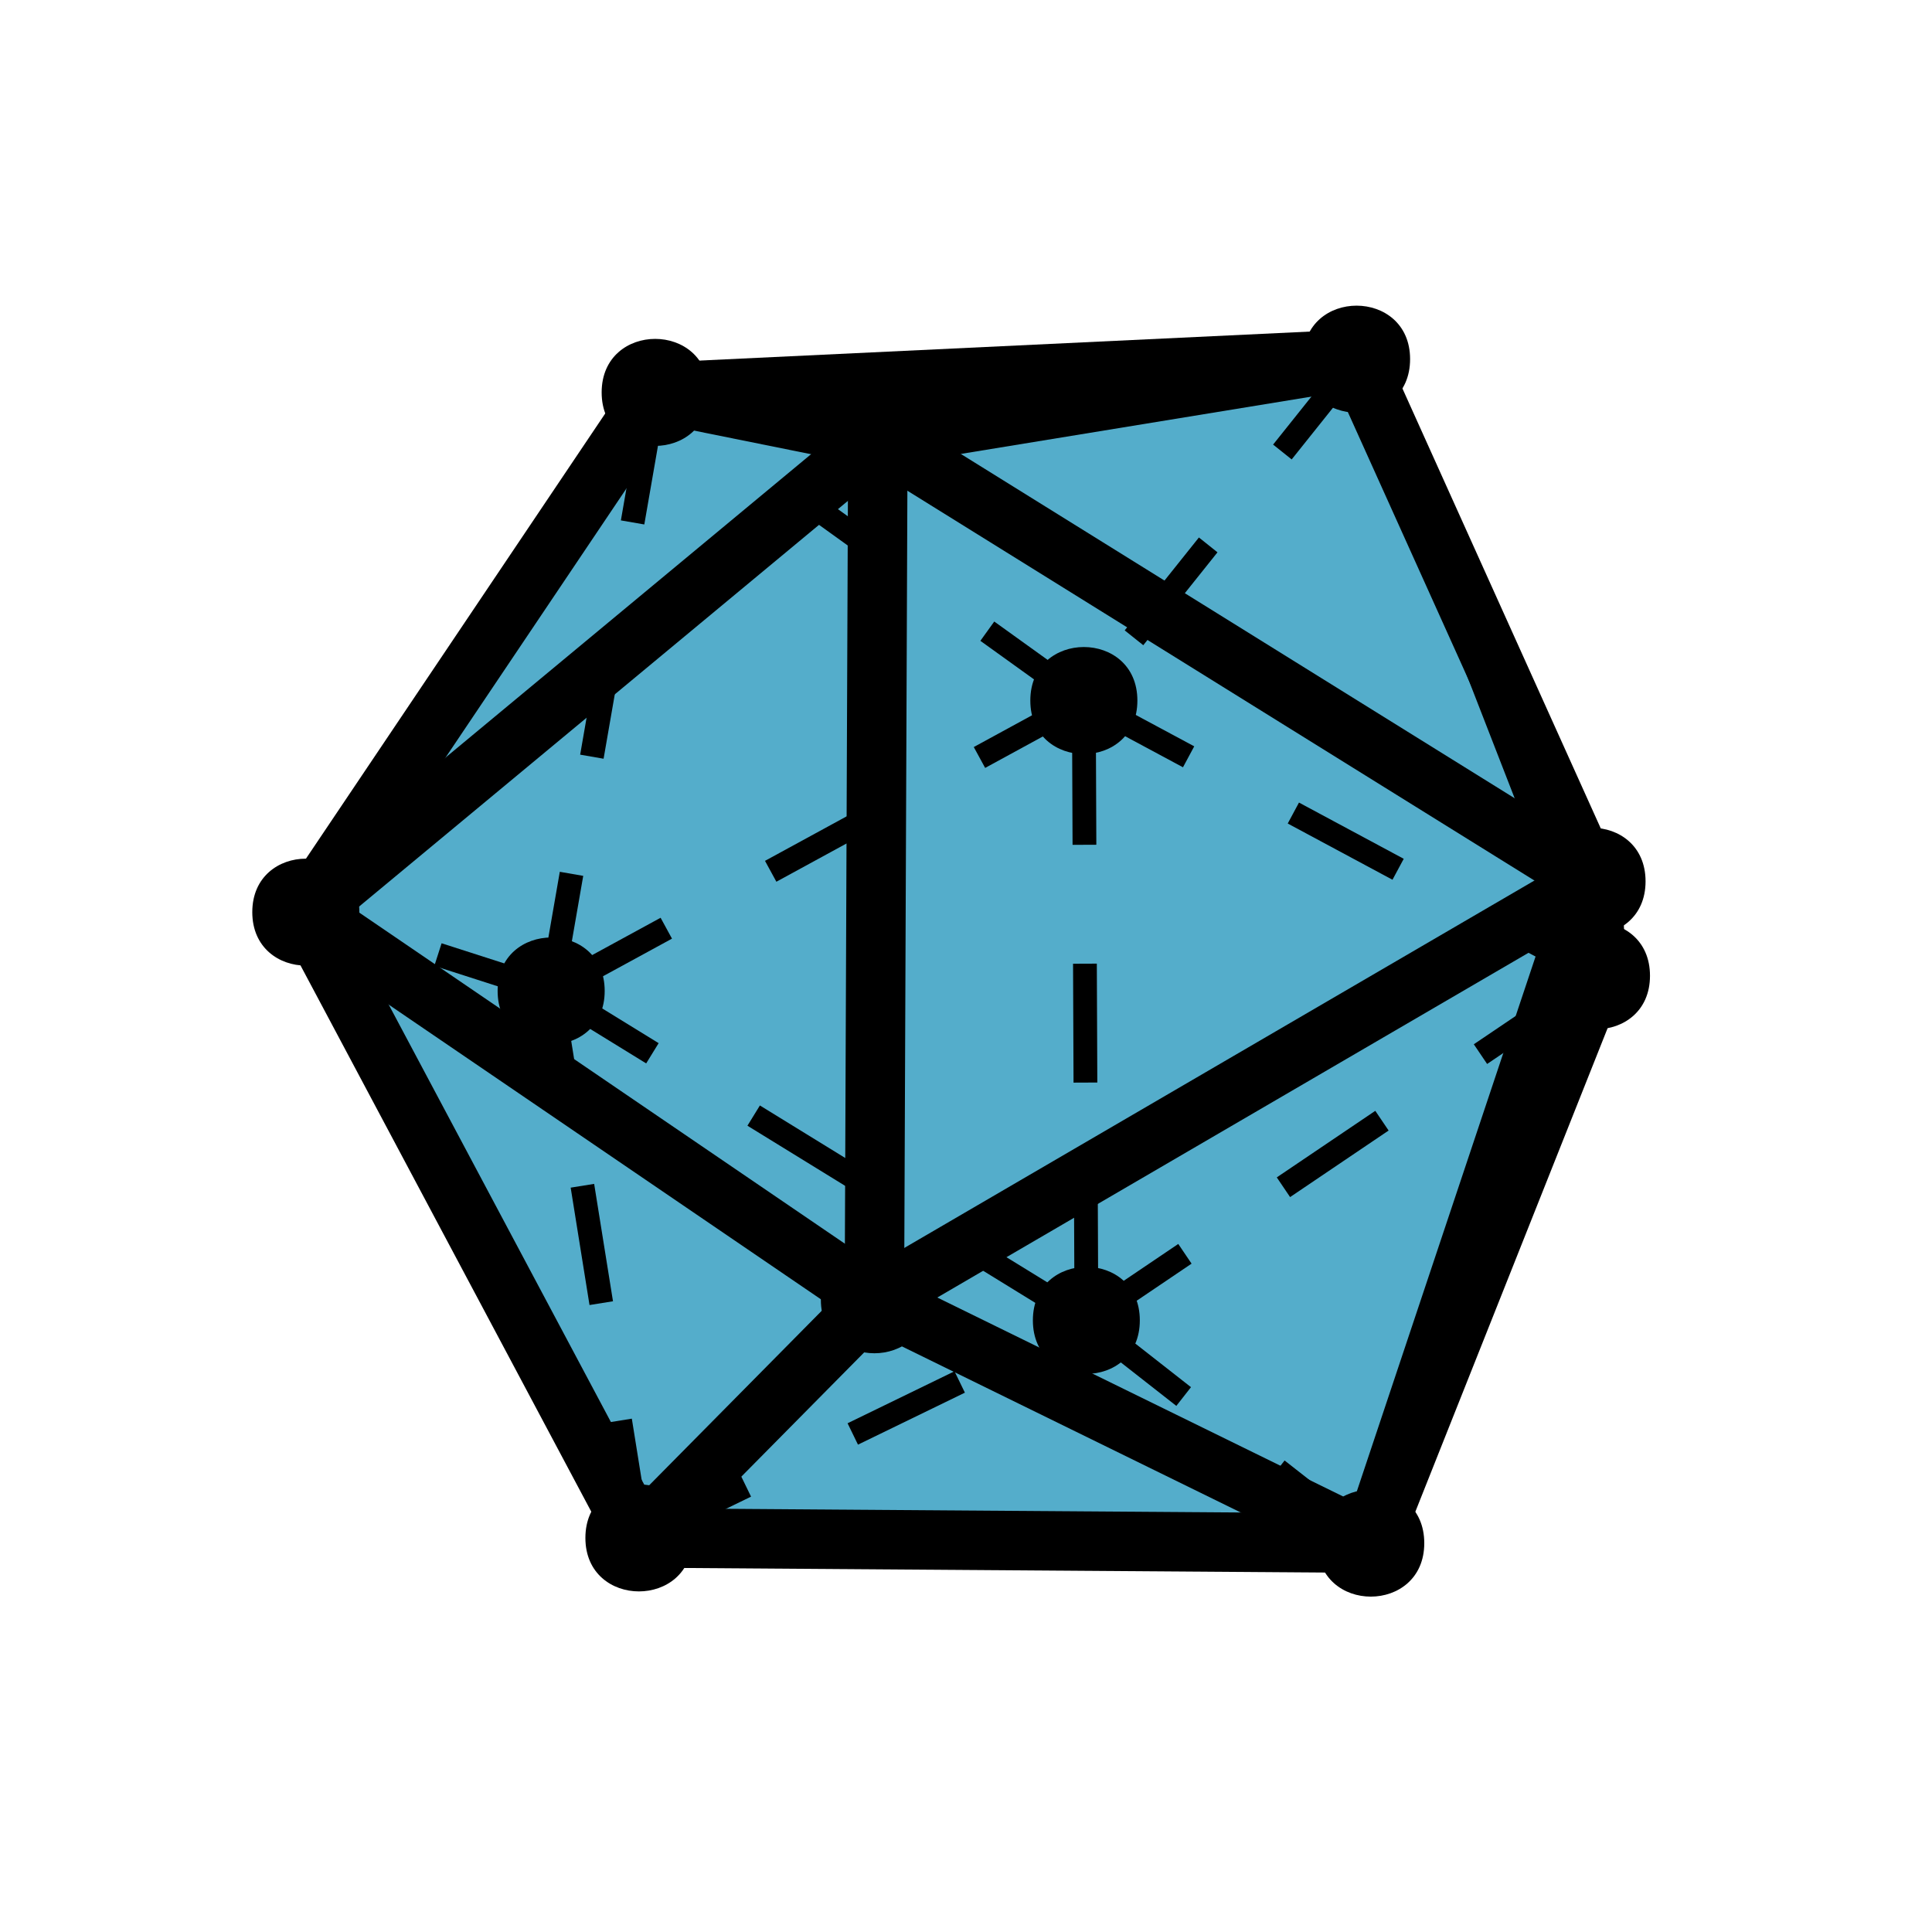
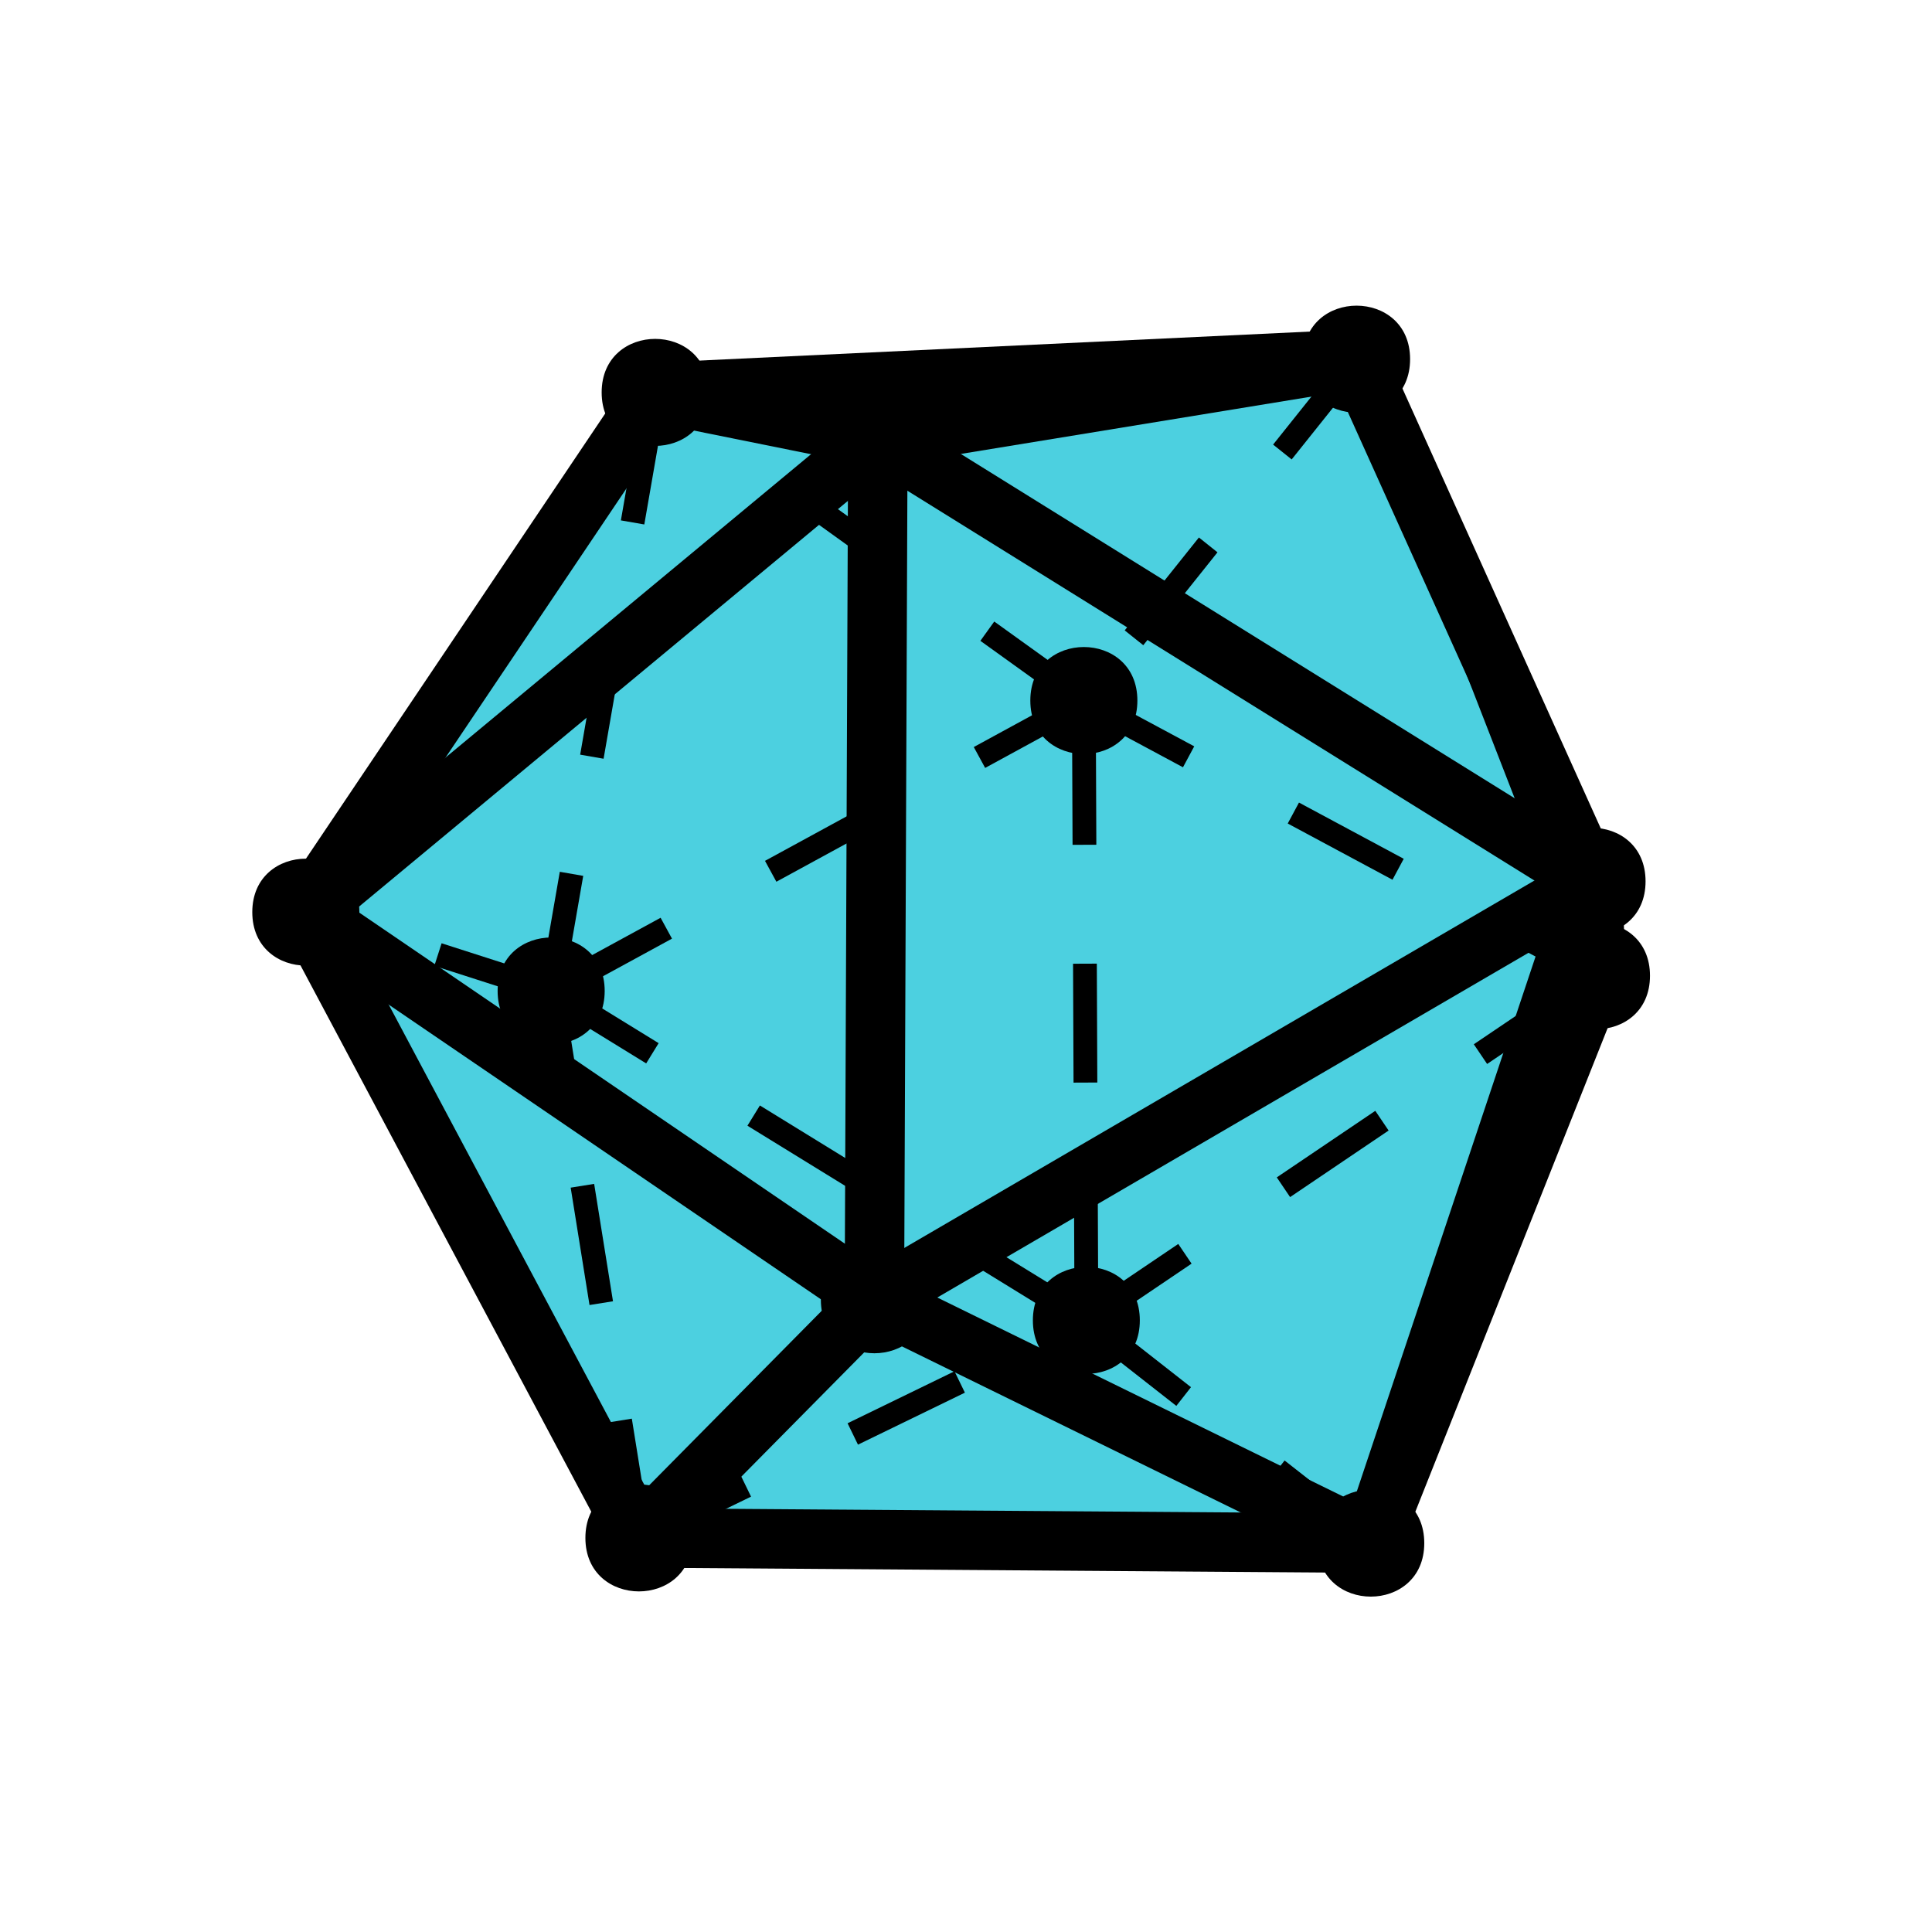
<svg xmlns="http://www.w3.org/2000/svg" width="65pt" height="65pt" viewBox="0 0 65 65" version="1.1">
-   <g id="surface124498">
-     <path style=" stroke:none;fill-rule:evenodd;fill:rgb(32.9%,67.8%,79.6%);fill-opacity:1;" d="M 21.496 51.742 L 10.289 30.688 L 22.043 13.203 L 45.641 12.082 L 53.566 29.652 L 53.711 32.828 L 46.121 51.918 Z M 21.496 51.742 " />
+   <g id="surface55250">
+     <path style=" stroke:none;fill-rule:evenodd;fill:rgb(0%,73.7%,83.1%);fill-opacity:0.7;" d="M 21.496 51.742 L 10.289 30.688 L 22.043 13.203 L 45.641 12.082 L 53.566 29.652 L 53.711 32.828 L 46.121 51.918 Z M 21.496 51.742 " />
    <path style="fill:none;stroke-width:2;stroke-linecap:butt;stroke-linejoin:round;stroke:rgb(0%,0%,0%);stroke-opacity:1;stroke-miterlimit:10;" d="M 326.043 514.797 L 349.641 515.918 " transform="matrix(1,0,0,-1,-304,528)" />
    <path style="fill:none;stroke-width:2;stroke-linecap:butt;stroke-linejoin:round;stroke:rgb(0%,0%,0%);stroke-opacity:1;stroke-miterlimit:10;" d="M 349.641 515.918 L 333.535 513.285 " transform="matrix(1,0,0,-1,-304,528)" />
    <path style="fill:none;stroke-width:2;stroke-linecap:butt;stroke-linejoin:round;stroke:rgb(0%,0%,0%);stroke-opacity:1;stroke-miterlimit:10;" d="M 333.535 513.285 L 326.043 514.797 " transform="matrix(1,0,0,-1,-304,528)" />
    <path style="fill:none;stroke-width:2;stroke-linecap:butt;stroke-linejoin:round;stroke:rgb(0%,0%,0%);stroke-opacity:1;stroke-miterlimit:10;" d="M 326.043 514.797 L 314.289 497.312 " transform="matrix(1,0,0,-1,-304,528)" />
    <path style="fill:none;stroke-width:2;stroke-linecap:butt;stroke-linejoin:round;stroke:rgb(0%,0%,0%);stroke-opacity:1;stroke-miterlimit:10;" d="M 314.289 497.312 L 333.535 513.285 " transform="matrix(1,0,0,-1,-304,528)" />
    <path style="fill:none;stroke-width:2;stroke-linecap:butt;stroke-linejoin:round;stroke:rgb(0%,0%,0%);stroke-opacity:1;stroke-miterlimit:10;" d="M 333.535 513.285 L 357.562 498.348 " transform="matrix(1,0,0,-1,-304,528)" />
    <path style="fill:none;stroke-width:2;stroke-linecap:butt;stroke-linejoin:round;stroke:rgb(0%,0%,0%);stroke-opacity:1;stroke-miterlimit:10;" d="M 357.562 498.348 L 349.641 515.918 " transform="matrix(1,0,0,-1,-304,528)" />
    <path style="fill:none;stroke-width:0.8;stroke-linecap:butt;stroke-linejoin:round;stroke:rgb(0%,0%,0%);stroke-opacity:1;stroke-dasharray:4;stroke-miterlimit:10;" d="M 349.641 515.918 L 340.465 504.43 " transform="matrix(1,0,0,-1,-304,528)" />
    <path style="fill:none;stroke-width:0.8;stroke-linecap:butt;stroke-linejoin:round;stroke:rgb(0%,0%,0%);stroke-opacity:1;stroke-dasharray:4;stroke-miterlimit:10;" d="M 340.465 504.43 L 357.711 495.172 " transform="matrix(1,0,0,-1,-304,528)" />
    <path style="fill:none;stroke-width:2;stroke-linecap:butt;stroke-linejoin:round;stroke:rgb(0%,0%,0%);stroke-opacity:1;stroke-miterlimit:10;" d="M 333.535 513.285 L 333.418 484.27 " transform="matrix(1,0,0,-1,-304,528)" />
    <path style="fill:none;stroke-width:2;stroke-linecap:butt;stroke-linejoin:round;stroke:rgb(0%,0%,0%);stroke-opacity:1;stroke-miterlimit:10;" d="M 333.418 484.27 L 314.289 497.312 " transform="matrix(1,0,0,-1,-304,528)" />
    <path style="fill:none;stroke-width:2;stroke-linecap:butt;stroke-linejoin:round;stroke:rgb(0%,0%,0%);stroke-opacity:1;stroke-miterlimit:10;" d="M 314.289 497.312 L 325.496 476.258 " transform="matrix(1,0,0,-1,-304,528)" />
    <path style="fill:none;stroke-width:0.8;stroke-linecap:butt;stroke-linejoin:round;stroke:rgb(0%,0%,0%);stroke-opacity:1;stroke-dasharray:4;stroke-miterlimit:10;" d="M 325.496 476.258 L 322.543 494.66 " transform="matrix(1,0,0,-1,-304,528)" />
    <path style="fill:none;stroke-width:2;stroke-linecap:butt;stroke-linejoin:round;stroke:rgb(0%,0%,0%);stroke-opacity:1;stroke-miterlimit:10;" d="M 325.496 476.258 L 333.418 484.27 " transform="matrix(1,0,0,-1,-304,528)" />
    <path style="fill:none;stroke-width:0.8;stroke-linecap:butt;stroke-linejoin:round;stroke:rgb(0%,0%,0%);stroke-opacity:1;stroke-dasharray:4;stroke-miterlimit:10;" d="M 325.496 476.258 L 340.551 483.578 " transform="matrix(1,0,0,-1,-304,528)" />
    <path style="fill:none;stroke-width:2;stroke-linecap:butt;stroke-linejoin:round;stroke:rgb(0%,0%,0%);stroke-opacity:1;stroke-miterlimit:10;" d="M 325.496 476.258 L 350.121 476.082 " transform="matrix(1,0,0,-1,-304,528)" />
    <path style="fill:none;stroke-width:0.8;stroke-linecap:butt;stroke-linejoin:round;stroke:rgb(0%,0%,0%);stroke-opacity:1;stroke-dasharray:4;stroke-miterlimit:10;" d="M 350.121 476.082 L 340.551 483.578 " transform="matrix(1,0,0,-1,-304,528)" />
    <path style="fill:none;stroke-width:2;stroke-linecap:butt;stroke-linejoin:round;stroke:rgb(0%,0%,0%);stroke-opacity:1;stroke-miterlimit:10;" d="M 350.121 476.082 L 333.418 484.27 " transform="matrix(1,0,0,-1,-304,528)" />
    <path style="fill:none;stroke-width:2;stroke-linecap:butt;stroke-linejoin:round;stroke:rgb(0%,0%,0%);stroke-opacity:1;stroke-miterlimit:10;" d="M 350.121 476.082 L 357.711 495.172 " transform="matrix(1,0,0,-1,-304,528)" />
    <path style="fill:none;stroke-width:0.8;stroke-linecap:butt;stroke-linejoin:round;stroke:rgb(0%,0%,0%);stroke-opacity:1;stroke-dasharray:4;stroke-miterlimit:10;" d="M 340.551 483.578 L 357.711 495.172 " transform="matrix(1,0,0,-1,-304,528)" />
    <path style="fill:none;stroke-width:0.8;stroke-linecap:butt;stroke-linejoin:round;stroke:rgb(0%,0%,0%);stroke-opacity:1;stroke-dasharray:4;stroke-miterlimit:10;" d="M 340.551 483.578 L 340.465 504.43 " transform="matrix(1,0,0,-1,-304,528)" />
    <path style="fill:none;stroke-width:2;stroke-linecap:butt;stroke-linejoin:round;stroke:rgb(0%,0%,0%);stroke-opacity:1;stroke-miterlimit:10;" d="M 333.418 484.27 L 357.562 498.348 " transform="matrix(1,0,0,-1,-304,528)" />
    <path style="fill:none;stroke-width:0.8;stroke-linecap:butt;stroke-linejoin:round;stroke:rgb(0%,0%,0%);stroke-opacity:1;stroke-dasharray:4;stroke-miterlimit:10;" d="M 340.465 504.43 L 322.543 494.66 " transform="matrix(1,0,0,-1,-304,528)" />
    <path style="fill:none;stroke-width:0.8;stroke-linecap:butt;stroke-linejoin:round;stroke:rgb(0%,0%,0%);stroke-opacity:1;stroke-dasharray:4;stroke-miterlimit:10;" d="M 322.543 494.66 L 340.551 483.578 " transform="matrix(1,0,0,-1,-304,528)" />
    <path style="fill:none;stroke-width:0.8;stroke-linecap:butt;stroke-linejoin:round;stroke:rgb(0%,0%,0%);stroke-opacity:1;stroke-dasharray:4;stroke-miterlimit:10;" d="M 322.543 494.66 L 326.043 514.797 " transform="matrix(1,0,0,-1,-304,528)" />
    <path style="fill:none;stroke-width:0.8;stroke-linecap:butt;stroke-linejoin:round;stroke:rgb(0%,0%,0%);stroke-opacity:1;stroke-dasharray:4;stroke-miterlimit:10;" d="M 322.543 494.66 L 314.289 497.312 " transform="matrix(1,0,0,-1,-304,528)" />
    <path style="fill:none;stroke-width:0.8;stroke-linecap:butt;stroke-linejoin:round;stroke:rgb(0%,0%,0%);stroke-opacity:1;stroke-dasharray:4;stroke-miterlimit:10;" d="M 340.465 504.43 L 326.043 514.797 " transform="matrix(1,0,0,-1,-304,528)" />
    <path style="fill:none;stroke-width:2;stroke-linecap:butt;stroke-linejoin:round;stroke:rgb(0%,0%,0%);stroke-opacity:1;stroke-miterlimit:10;" d="M 357.711 495.172 L 357.562 498.348 " transform="matrix(1,0,0,-1,-304,528)" />
    <path style="fill:none;stroke-width:2;stroke-linecap:butt;stroke-linejoin:round;stroke:rgb(0%,0%,0%);stroke-opacity:1;stroke-miterlimit:10;" d="M 357.562 498.348 L 350.121 476.082 " transform="matrix(1,0,0,-1,-304,528)" />
    <path style="fill:none;stroke-width:0.8;stroke-linecap:butt;stroke-linejoin:round;stroke:rgb(0%,0%,0%);stroke-opacity:1;stroke-miterlimit:10;" d="M 349.641 515.918 L 357.711 495.172 " transform="matrix(1,0,0,-1,-304,528)" />
    <path style=" stroke:none;fill-rule:evenodd;fill:rgb(0%,0%,0%);fill-opacity:1;" d="M 23.844 13.203 C 23.844 10.801 20.242 10.801 20.242 13.203 C 20.242 15.602 23.844 15.602 23.844 13.203 Z M 23.844 13.203 " />
    <path style=" stroke:none;fill-rule:evenodd;fill:rgb(0%,0%,0%);fill-opacity:1;" d="M 31.336 14.715 C 31.336 12.316 27.738 12.316 27.738 14.715 C 27.738 17.117 31.336 17.117 31.336 14.715 Z M 31.336 14.715 " />
    <path style=" stroke:none;fill-rule:evenodd;fill:rgb(0%,0%,0%);fill-opacity:1;" d="M 47.441 12.082 C 47.441 9.684 43.84 9.684 43.84 12.082 C 43.84 14.484 47.441 14.484 47.441 12.082 Z M 47.441 12.082 " />
    <path style=" stroke:none;fill-rule:evenodd;fill:rgb(0%,0%,0%);fill-opacity:1;" d="M 38.266 23.57 C 38.266 21.168 34.664 21.168 34.664 23.57 C 34.664 25.969 38.266 25.969 38.266 23.57 Z M 38.266 23.57 " />
    <path style=" stroke:none;fill-rule:evenodd;fill:rgb(0%,0%,0%);fill-opacity:1;" d="M 12.09 30.688 C 12.09 28.289 8.488 28.289 8.488 30.688 C 8.488 33.086 12.09 33.086 12.09 30.688 Z M 12.09 30.688 " />
    <path style=" stroke:none;fill-rule:evenodd;fill:rgb(0%,0%,0%);fill-opacity:1;" d="M 20.344 33.34 C 20.344 30.941 16.742 30.941 16.742 33.34 C 16.742 35.738 20.344 35.738 20.344 33.34 Z M 20.344 33.34 " />
    <path style=" stroke:none;fill-rule:evenodd;fill:rgb(0%,0%,0%);fill-opacity:1;" d="M 55.363 29.652 C 55.363 27.25 51.766 27.25 51.766 29.652 C 51.766 32.051 55.363 32.051 55.363 29.652 Z M 55.363 29.652 " />
    <path style=" stroke:none;fill-rule:evenodd;fill:rgb(0%,0%,0%);fill-opacity:1;" d="M 55.512 32.828 C 55.512 30.426 51.91 30.426 51.91 32.828 C 51.91 35.227 55.512 35.227 55.512 32.828 Z M 55.512 32.828 " />
    <path style=" stroke:none;fill-rule:evenodd;fill:rgb(0%,0%,0%);fill-opacity:1;" d="M 31.219 43.73 C 31.219 41.332 27.617 41.332 27.617 43.73 C 27.617 46.129 31.219 46.129 31.219 43.73 Z M 31.219 43.73 " />
    <path style=" stroke:none;fill-rule:evenodd;fill:rgb(0%,0%,0%);fill-opacity:1;" d="M 38.348 44.422 C 38.348 42.023 34.75 42.023 34.75 44.422 C 34.75 46.824 38.348 46.824 38.348 44.422 Z M 38.348 44.422 " />
    <path style=" stroke:none;fill-rule:evenodd;fill:rgb(0%,0%,0%);fill-opacity:1;" d="M 23.297 51.742 C 23.297 49.34 19.695 49.34 19.695 51.742 C 19.695 54.141 23.297 54.141 23.297 51.742 Z M 23.297 51.742 " />
    <path style=" stroke:none;fill-rule:evenodd;fill:rgb(0%,0%,0%);fill-opacity:1;" d="M 47.918 51.918 C 47.918 49.516 44.32 49.516 44.32 51.918 C 44.32 54.316 47.918 54.316 47.918 51.918 Z M 47.918 51.918 " />
  </g>
</svg>
